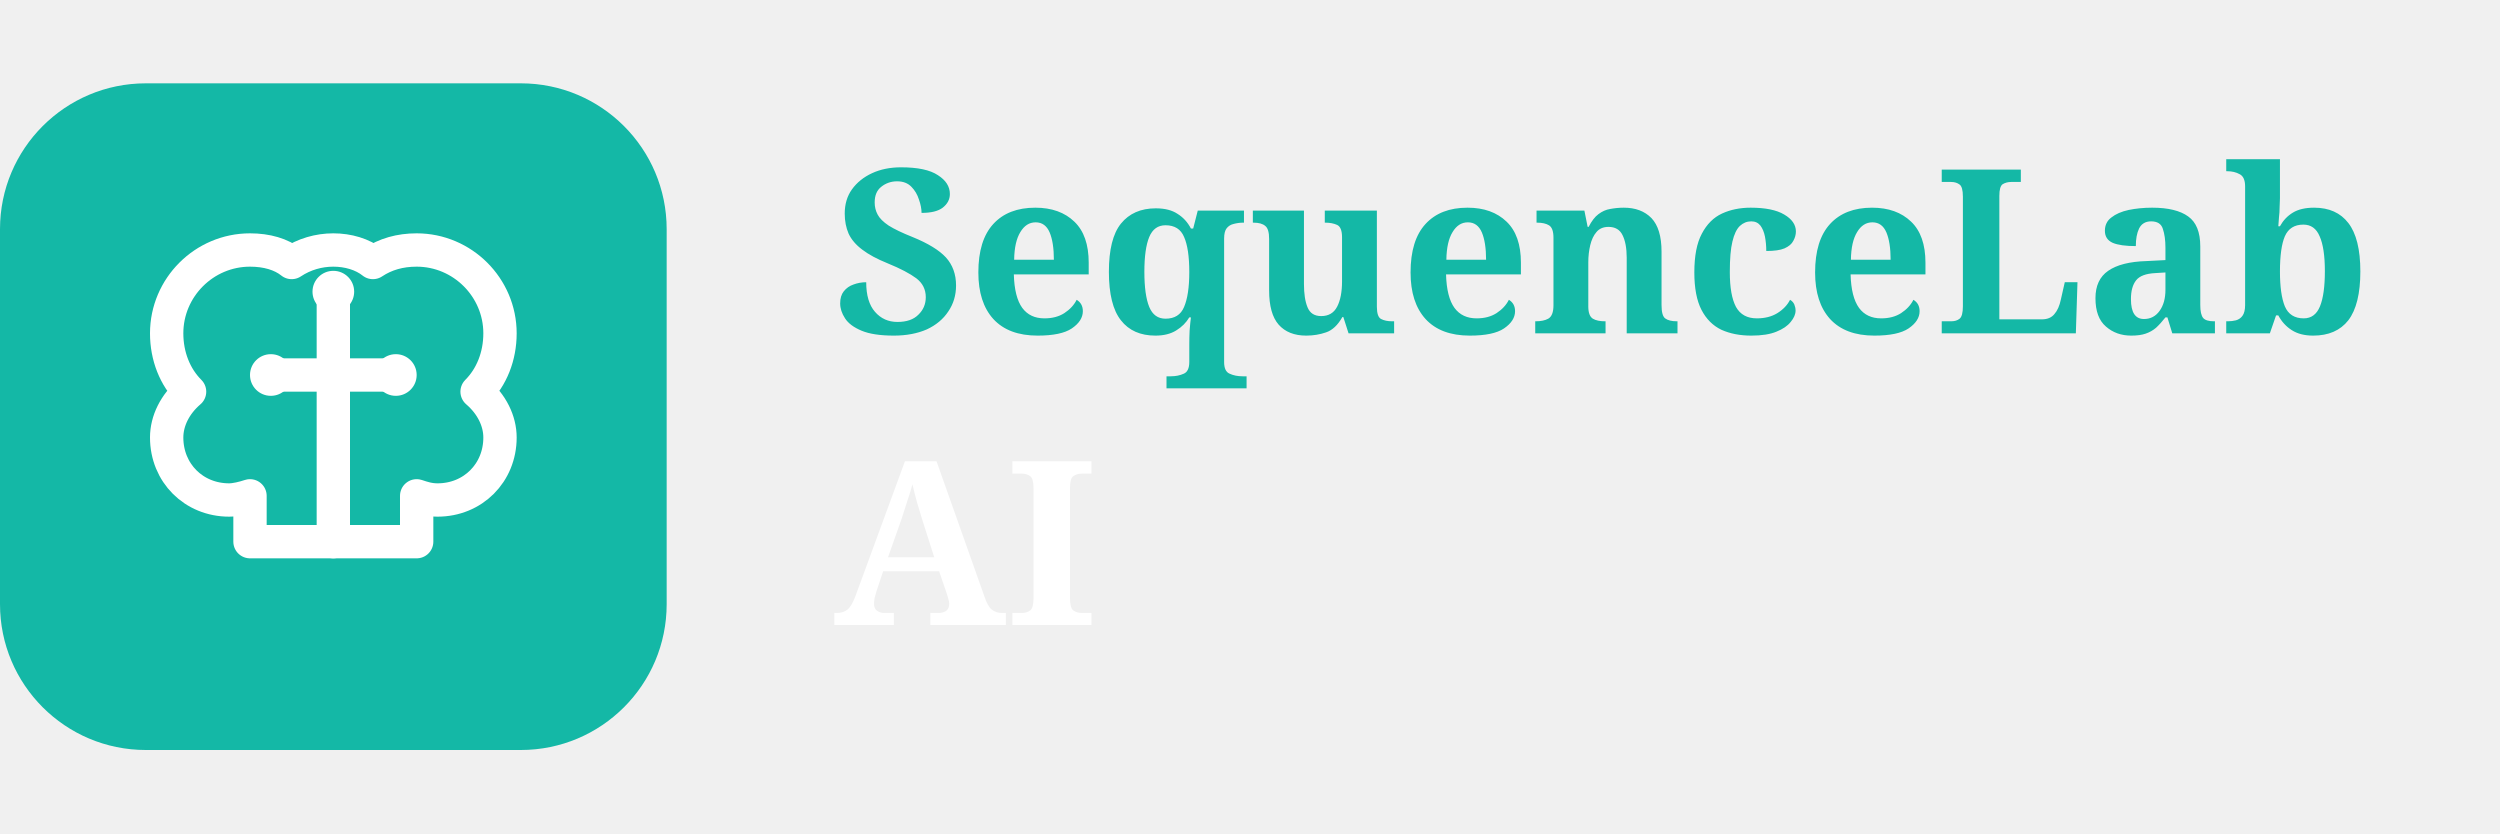
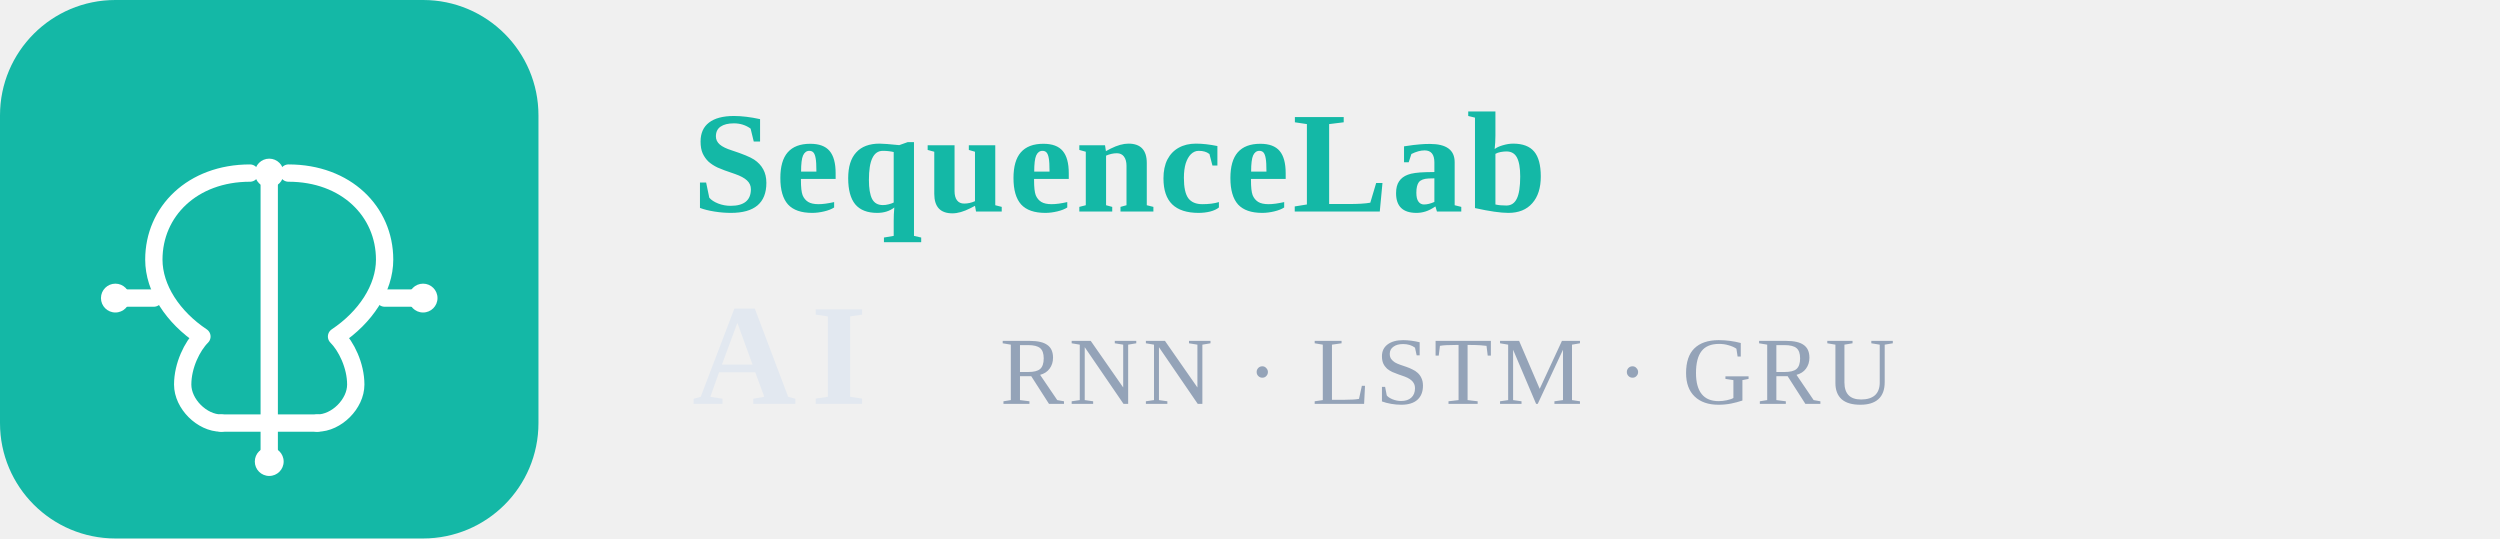
- <svg xmlns="http://www.w3.org/2000/svg" viewBox="0 0 120 40" width="240" height="80">
-   <rect x="0" y="4" width="32" height="32" rx="7" fill="#14b8a6" />
-   <g stroke="#ffffff" stroke-width="1.6" stroke-linecap="round" stroke-linejoin="round" fill="none">
-     <path d="M12 12c-2.2 0-4 1.8-4 4 0 1.1.4 2.1 1.1 2.8C8.4 19.4 8 20.2 8 21c0 1.7 1.3 3 3 3 .3 0 .7-.1 1-.2V26h8v-2.2c.3.1.6.2 1 .2 1.7 0 3-1.3 3-3 0-.8-.4-1.6-1.1-2.2.7-.7 1.1-1.7 1.1-2.8 0-2.2-1.8-4-4-4-.8 0-1.5.2-2.1.6C17.4 12.2 16.7 12 16 12c-.7 0-1.4.2-2 .6C13.5 12.2 12.8 12 12 12z" />
-     <line x1="16" y1="14" x2="16" y2="26" />
-     <line x1="13" y1="18" x2="19" y2="18" />
-     <circle cx="13" cy="18" r="1" fill="#ffffff" stroke="none" />
-     <circle cx="19" cy="18" r="1" fill="#ffffff" stroke="none" />
-     <circle cx="16" cy="14" r="1" fill="#ffffff" stroke="none" />
+ <svg xmlns="http://www.w3.org/2000/svg" viewBox="0 0 260 56" width="260" height="56">
+   <rect x="0" y="0" width="56" height="56" rx="12" fill="#14b8a6" />
+   <g transform="translate(28,28)" stroke="#ffffff" stroke-width="1.8" stroke-linecap="round" stroke-linejoin="round" fill="none">
+     <path d="M-2,-10 C-8,-10 -12,-6 -12,-1 C-12,2 -10,5 -7,7 C-8,8 -9,10 -9,12 C-9,14 -7,16 -5,16" />
+     <path d="M2,-10 C8,-10 12,-6 12,-1 C12,2 10,5 7,7 C8,8 9,10 9,12 C9,14 7,16 5,16" />
+     <line x1="0" y1="-10" x2="0" y2="16" />
+     <line x1="-12" y1="3" x2="-16" y2="3" />
+     <line x1="12" y1="3" x2="16" y2="3" />
+     <circle cx="-16" cy="3" r="1.5" fill="#ffffff" stroke="none" />
+     <circle cx="16" cy="3" r="1.5" fill="#ffffff" stroke="none" />
+     <circle cx="0" cy="-10" r="1.5" fill="#ffffff" stroke="none" />
+     <line x1="-5" y1="16" x2="5" y2="16" />
+     <line x1="0" y1="16" x2="0" y2="20" />
+     <circle cx="0" cy="20" r="1.5" fill="#ffffff" stroke="none" />
  </g>
-   <text x="40" y="16" font-family="Georgia, serif" font-size="11" font-weight="700" fill="#14b8a6">SequenceLab</text>
-   <text x="40" y="30" font-family="Georgia, serif" font-size="11" font-weight="700" fill="#ffffff">AI</text>
+   <text x="72" y="22" font-family="Georgia, 'Times New Roman', serif" font-size="15" font-weight="700" fill="#14b8a6" letter-spacing="0.3">SequenceLab</text>
+   <text x="72" y="42" font-family="Georgia, 'Times New Roman', serif" font-size="15" font-weight="700" fill="#e2e8f0" letter-spacing="1.5">AI</text>
+   <text x="104" y="42" font-family="Georgia, 'Times New Roman', serif" font-size="10" font-weight="400" fill="#94a3b8" letter-spacing="0.5">RNN · LSTM · GRU</text>
</svg>
